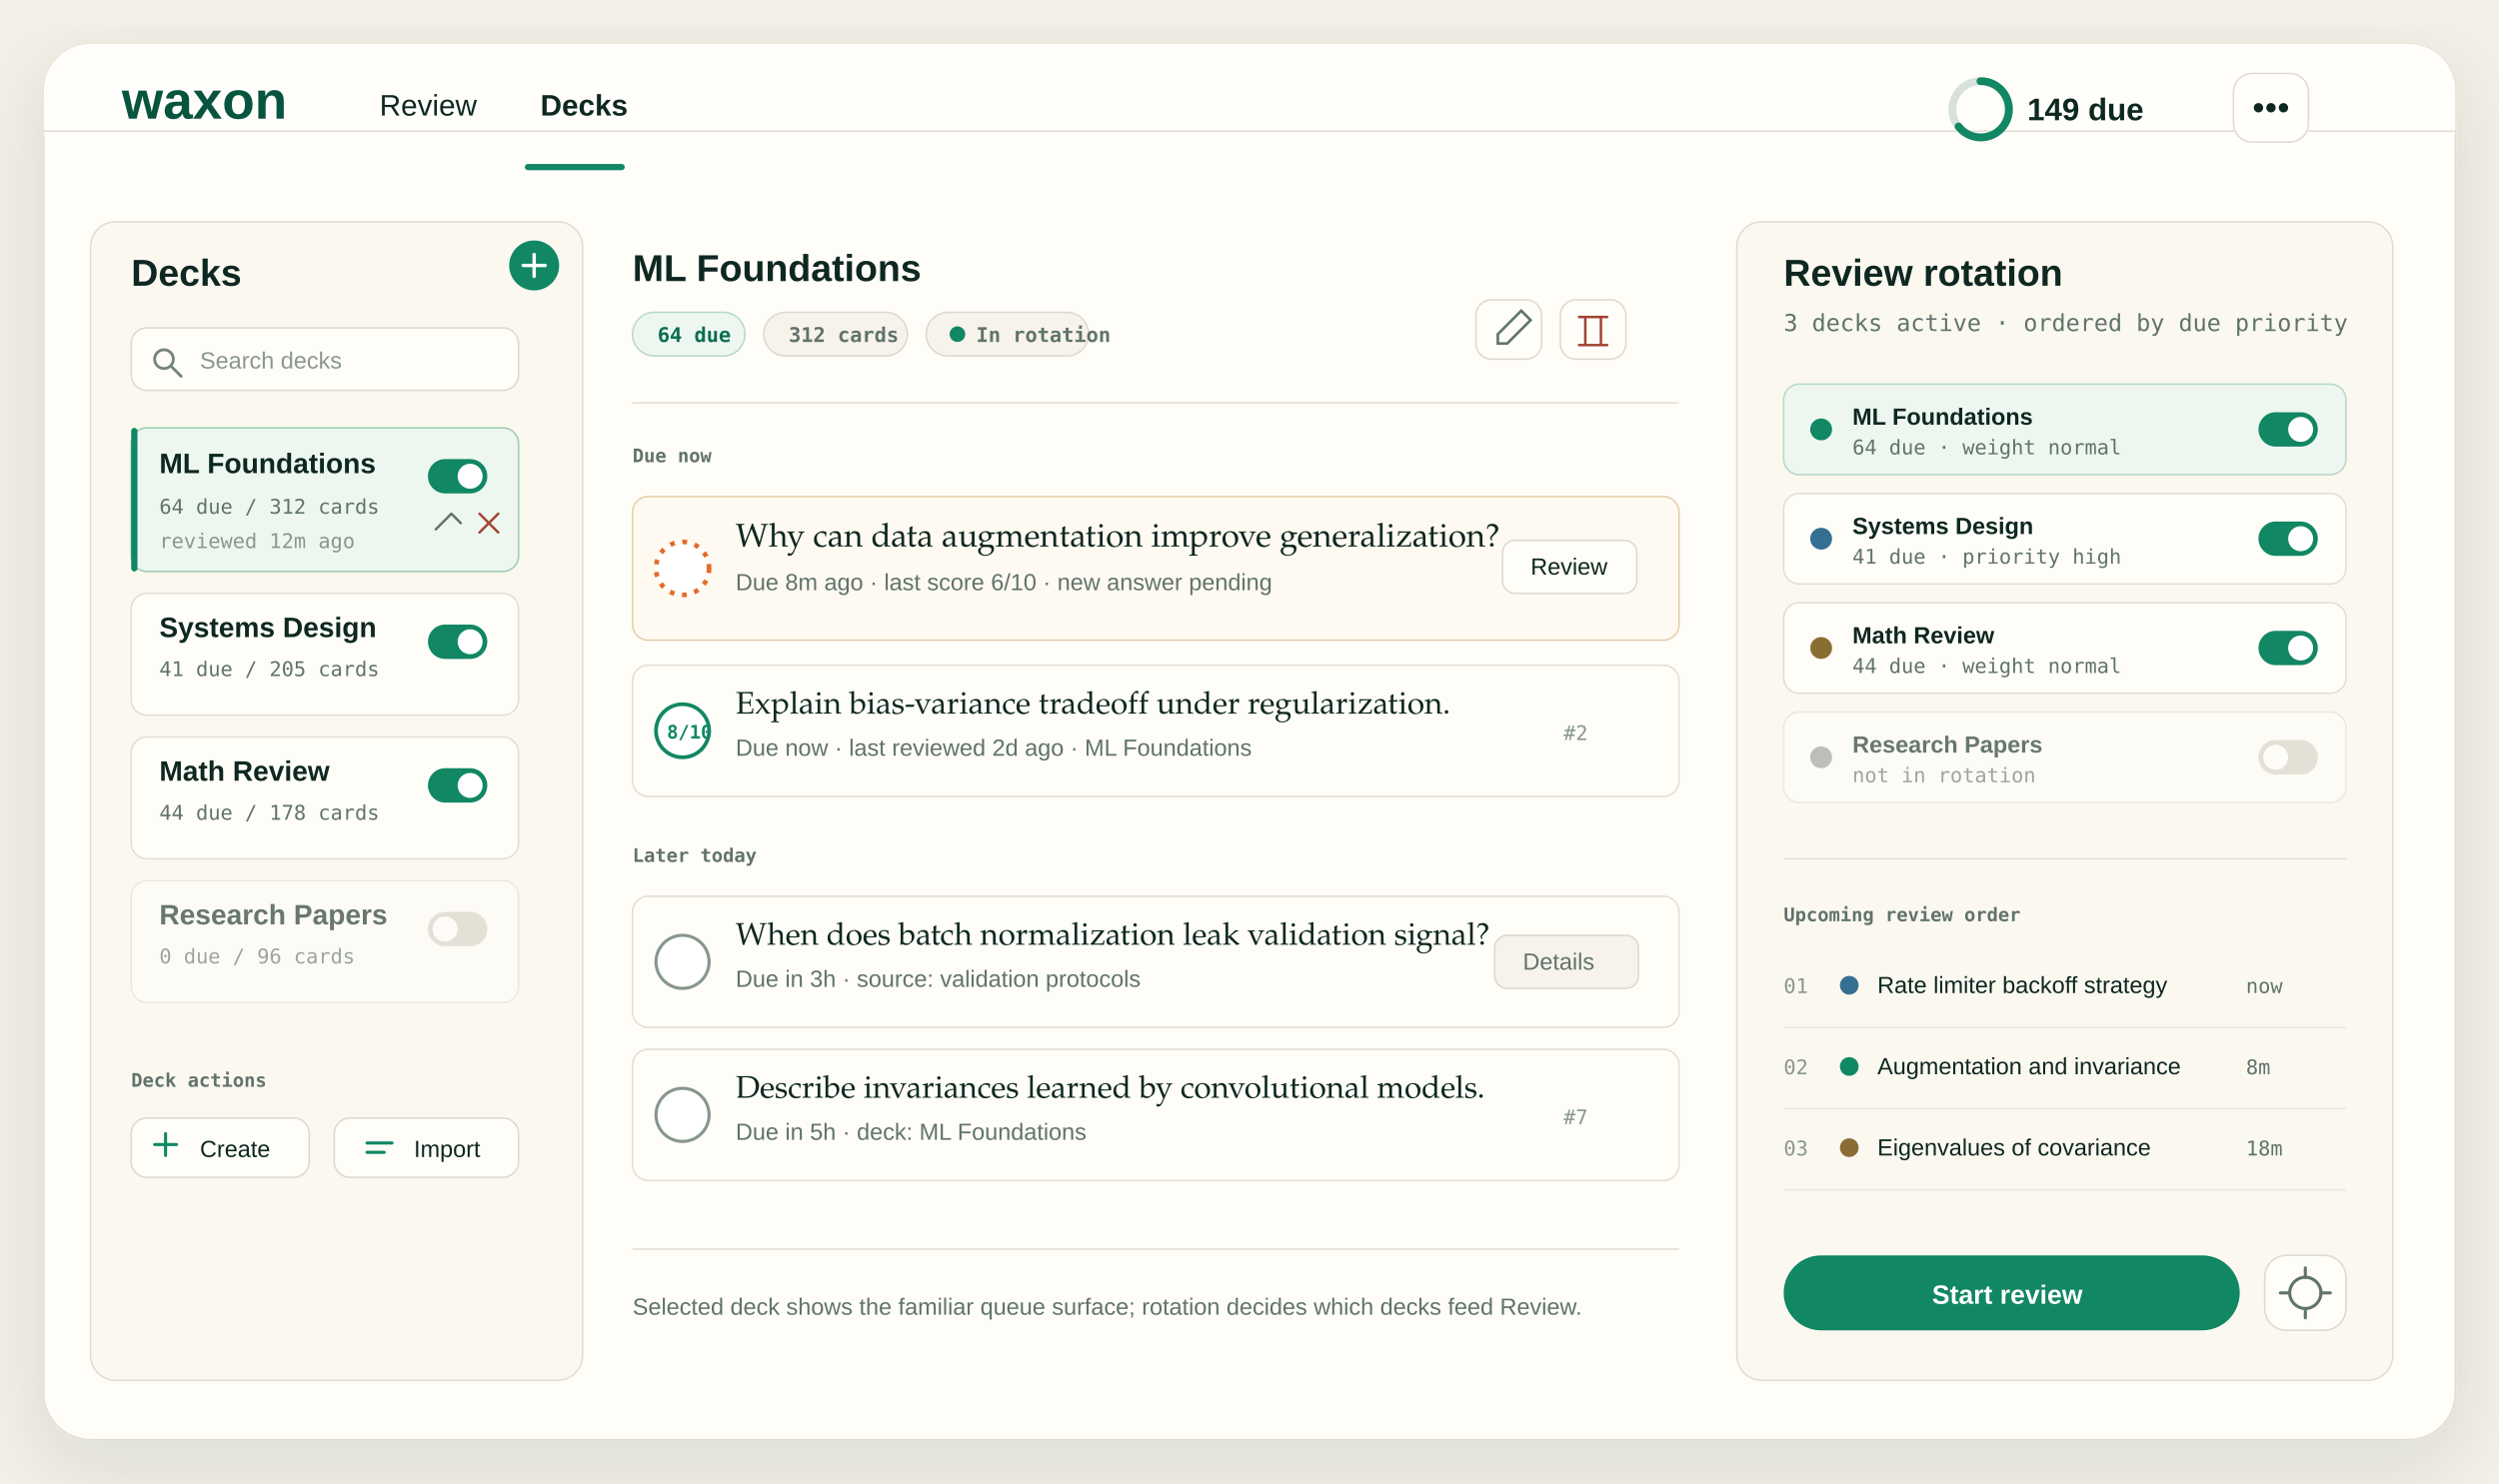
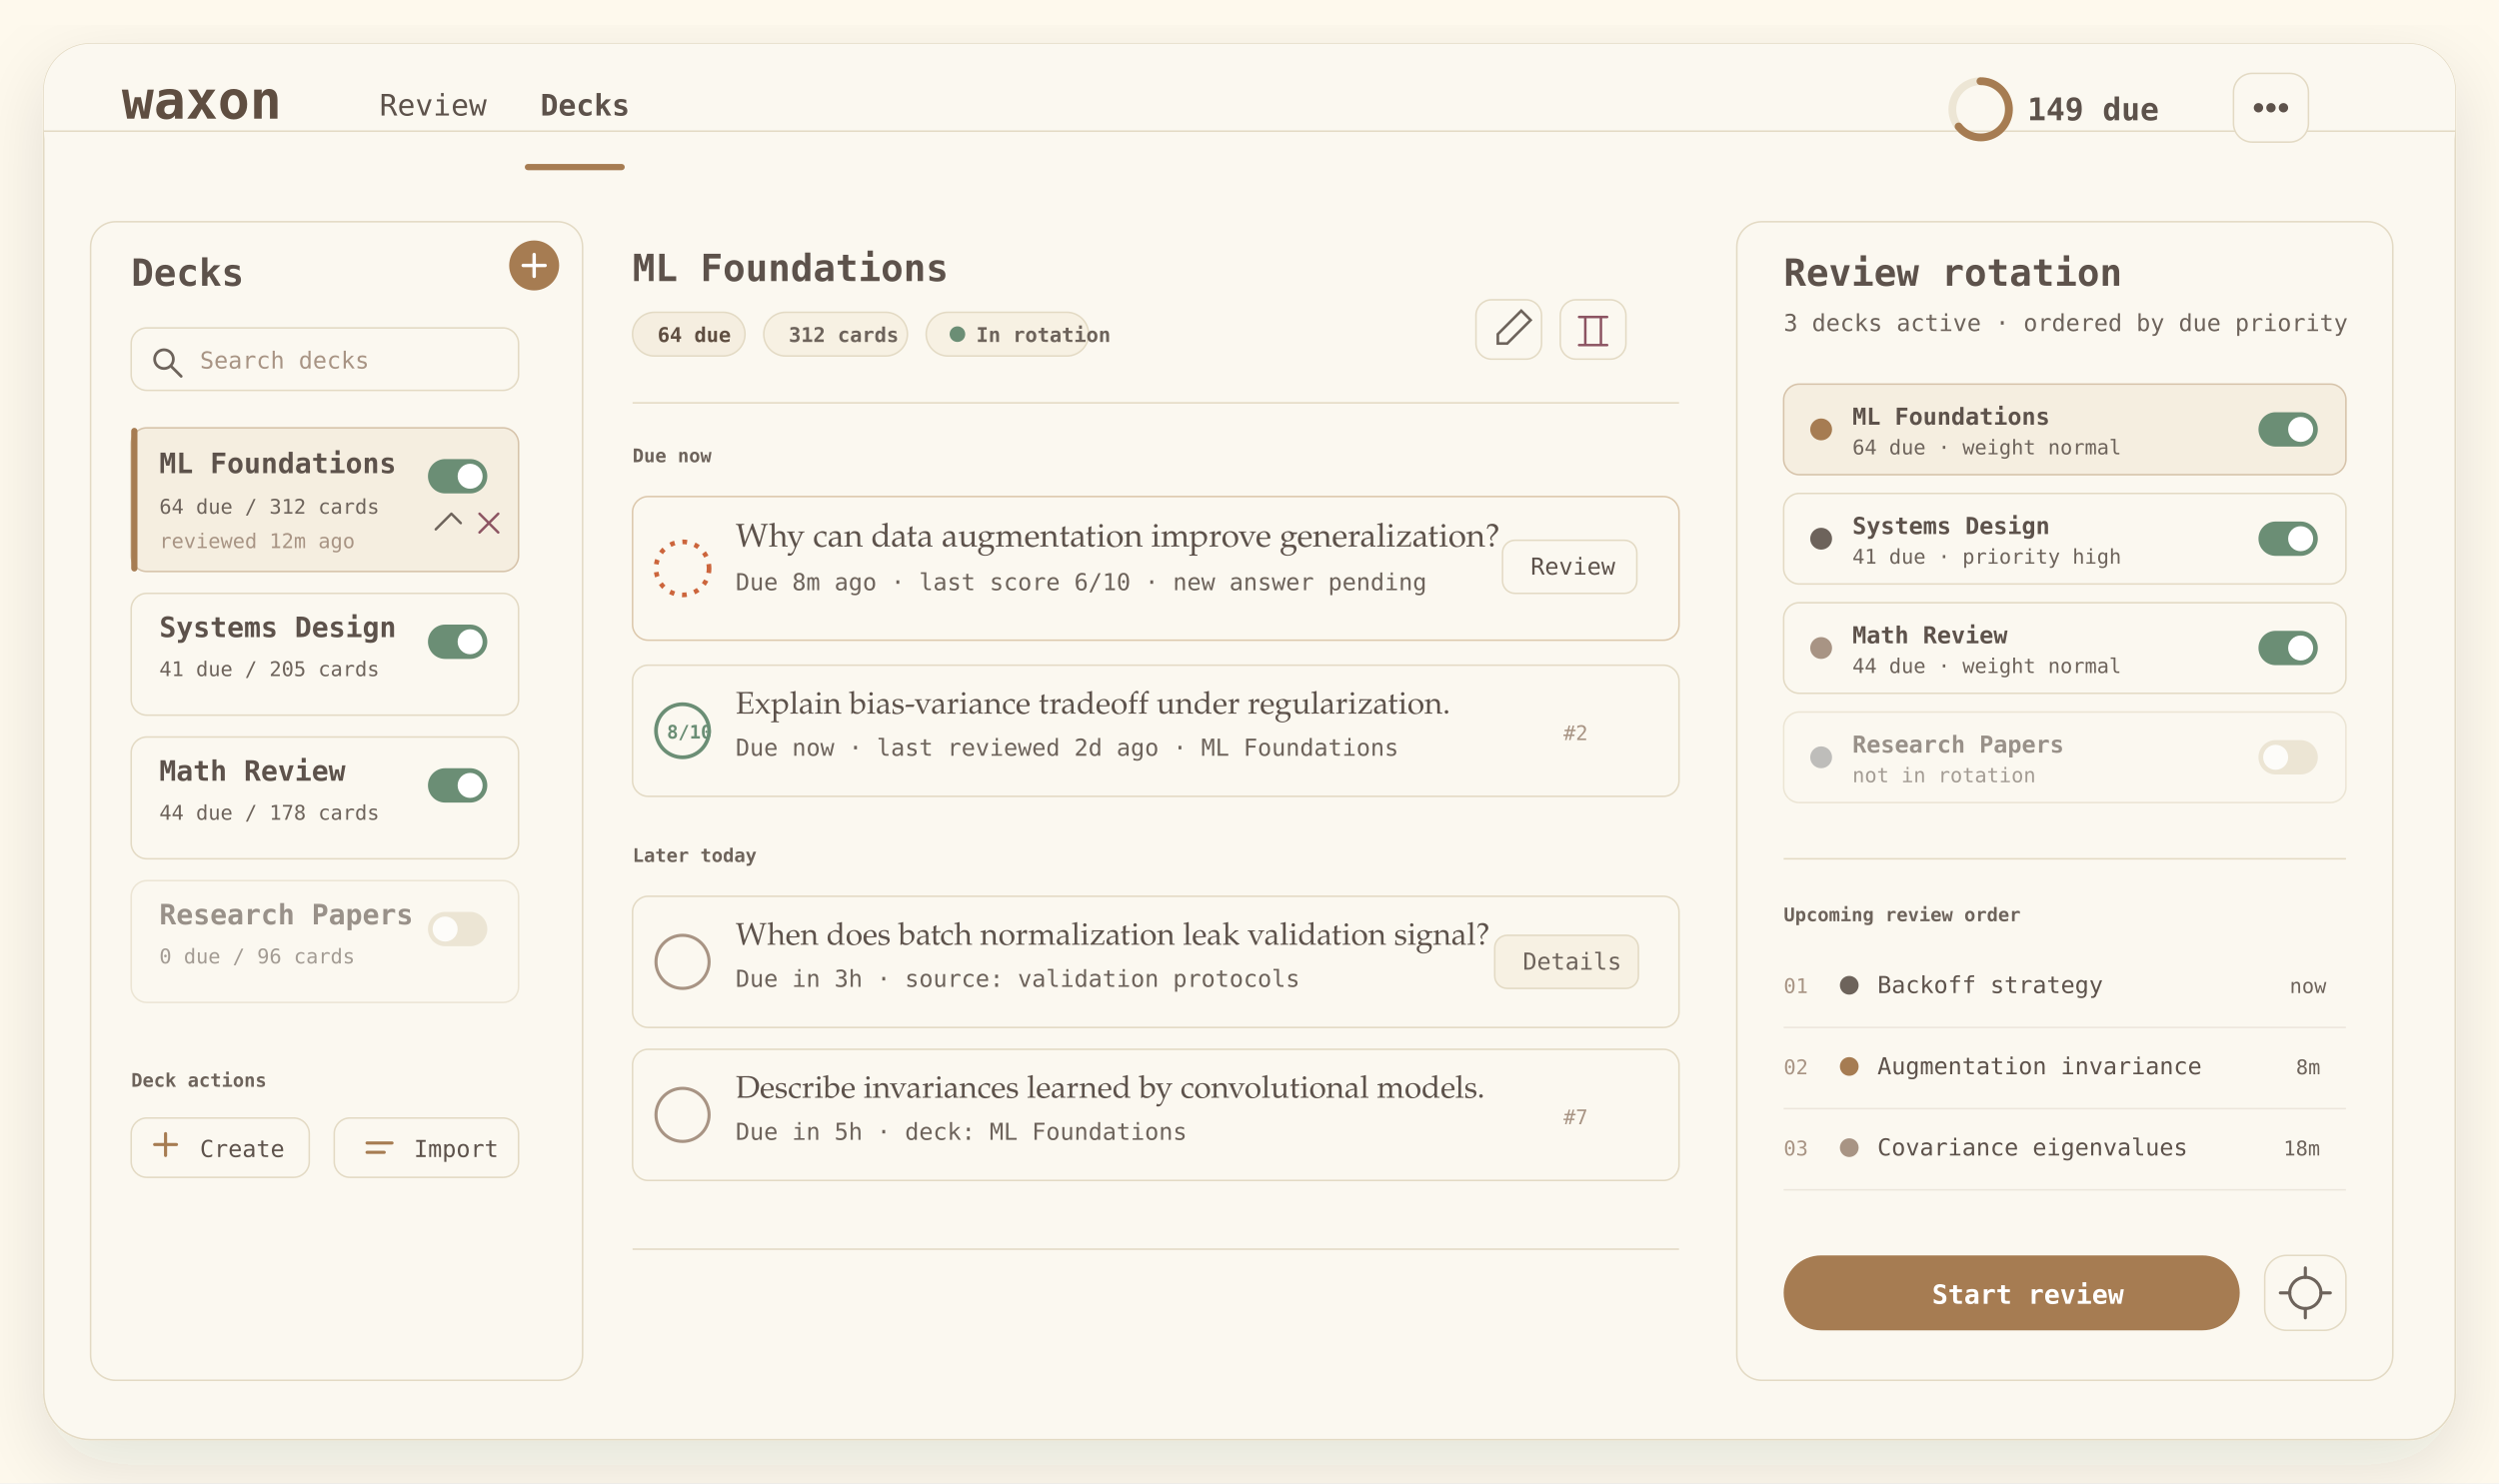
<svg xmlns="http://www.w3.org/2000/svg" width="1600" height="950" viewBox="0 0 1600 950">
  <defs>
    <filter id="shellShadow" x="-10%" y="-10%" width="120%" height="130%">
      <feDropShadow dx="0" dy="16" stdDeviation="24" flood-color="#184233" flood-opacity="0.11" />
    </filter>
    <style>
-       .ui { font-family: -apple-system, BlinkMacSystemFont, "SF Pro Text", "Helvetica Neue", Arial, sans-serif; }
-       .mono { font-family: "Red Hat Mono", "SF Mono", Menlo, Consolas, monospace; }
-       .serif { font-family: Baskerville, "Iowan Old Style", Palatino, Georgia, serif; }
-       .brand { fill: #07553f; font-weight: 760; letter-spacing: 0; }
-       .ink { fill: #0e2821; }
-       .soft { fill: #60736c; }
-       .muted { fill: #8a9691; }
-       .line { stroke: #ddd8ce; }
-       .line2 { stroke: #ebe6dc; }
-       .accent { fill: #118763; }
-       .accentStroke { stroke: #118763; }
-       .surface { fill: #fffdf8; }
-       .surfaceSoft { fill: #f7f3ea; }
-       .activeSoft { fill: #edf7f0; }
-       .danger { fill: #a24335; }
+       .ui { font-family: "Red Hat Mono", "SFMono-Regular", Menlo, Monaco, Consolas, monospace; }
+       .mono { font-family: "Red Hat Mono", "SFMono-Regular", Menlo, Monaco, Consolas, monospace; }
+       .serif { font-family: "Bradford LL", "Iowan Old Style", Baskerville, Palatino, Georgia, serif; }
+       .brand { fill: #5f4e41; font-weight: 760; letter-spacing: 0; }
+       .ink { fill: #5d524b; }
+       .soft { fill: #6d635b; }
+       .muted { fill: #a89484; }
+       .line { stroke: #e3dac4; }
+       .line2 { stroke: #ede6d5; }
+       .accent { fill: #a67c52; }
+       .accentStroke { stroke: #a67c52; }
+       .surface { fill: #fbf8f0; }
+       .surfaceSoft { fill: #f7f1e3; }
+       .activeSoft { fill: #f5eee0; }
+       .danger { fill: #8c5462; }
      .tiny { font-size: 13px; }
      .small { font-size: 15px; }
      .body { font-size: 18px; }
      .title { font-size: 24px; font-weight: 650; }
      .label { font-size: 12px; text-transform: uppercase; letter-spacing: 0; font-weight: 650; }
      .chipText { font-size: 13px; font-weight: 620; }
    </style>
  </defs>
-   <rect width="1600" height="950" fill="#f4f0e7" />
-   <rect x="28" y="28" width="1544" height="894" rx="30" class="surface" filter="url(#shellShadow)" stroke="#e3ded4" />
-   <rect x="28" y="28" width="1544" height="84" rx="30" fill="#fffefa" />
-   <path d="M28 84 H1572" stroke="#e3ded4" />
+   <rect width="1600" height="950" fill="#fef9ed" />
+   <rect x="28" y="28" width="1544" height="894" rx="30" class="surface" filter="url(#shellShadow)" stroke="#e3dac4" />
+   <rect x="28" y="28" width="1544" height="84" rx="30" fill="#fbf8f0" />
+   <path d="M28 84 H1572" stroke="#e3dac4" />
  <text x="78" y="76" class="ui brand" font-size="34">waxon</text>
  <text x="243" y="74" class="ui ink" font-size="19">Review</text>
  <text x="346" y="74" class="ui ink" font-size="19" font-weight="650">Decks</text>
  <rect x="336" y="105" width="64" height="4" rx="2" class="accent" />
-   <circle cx="1268" cy="70" r="18" fill="none" stroke="#d8e1db" stroke-width="5" />
-   <path d="M1268 52 A18 18 0 1 1 1254 81" fill="none" stroke="#118763" stroke-width="5" stroke-linecap="round" />
+   <circle cx="1268" cy="70" r="18" fill="none" stroke="#ede6d5" stroke-width="5" />
+   <path d="M1268 52 A18 18 0 1 1 1254 81" fill="none" stroke="#a67c52" stroke-width="5" stroke-linecap="round" />
  <text x="1298" y="77" class="ui ink" font-size="20" font-weight="650">149 due</text>
-   <rect x="1430" y="47" width="48" height="44" rx="12" fill="#fffefa" stroke="#dfdbd2" />
-   <circle cx="1446" cy="69" r="3" fill="#0e2821" />
-   <circle cx="1454" cy="69" r="3" fill="#0e2821" />
-   <circle cx="1462" cy="69" r="3" fill="#0e2821" />
-   <rect x="58" y="142" width="315" height="742" rx="16" fill="#fbf8f0" stroke="#e1dcd2" />
+   <rect x="1430" y="47" width="48" height="44" rx="12" fill="#fbf8f0" stroke="#e3dac4" />
+   <circle cx="1446" cy="69" r="3" fill="#5d524b" />
+   <circle cx="1454" cy="69" r="3" fill="#5d524b" />
+   <circle cx="1462" cy="69" r="3" fill="#5d524b" />
+   <rect x="58" y="142" width="315" height="742" rx="16" fill="#fbf8f0" stroke="#e3dac4" />
  <text x="84" y="183" class="ui ink title">Decks</text>
-   <rect x="326" y="154" width="32" height="32" rx="16" fill="#118763" />
+   <rect x="326" y="154" width="32" height="32" rx="16" fill="#a67c52" />
  <path d="M342 163 V177 M335 170 H349" stroke="#fff" stroke-width="2.2" stroke-linecap="round" />
-   <rect x="84" y="210" width="248" height="40" rx="10" fill="#fffdf8" stroke="#ded9cf" />
-   <circle cx="105" cy="230" r="6" fill="none" stroke="#73837c" stroke-width="1.8" />
-   <path d="M110 235 L116 241" stroke="#73837c" stroke-width="1.8" stroke-linecap="round" />
+   <rect x="84" y="210" width="248" height="40" rx="10" fill="#fbf8f0" stroke="#e3dac4" />
+   <circle cx="105" cy="230" r="6" fill="none" stroke="#6d635b" stroke-width="1.8" />
+   <path d="M110 235 L116 241" stroke="#6d635b" stroke-width="1.8" stroke-linecap="round" />
  <text x="128" y="236" class="ui muted small">Search decks</text>
  <g transform="translate(84 274)">
-     <rect width="248" height="92" rx="10" class="activeSoft" stroke="#9fcdb7" />
+     <rect width="248" height="92" rx="10" class="activeSoft" stroke="#d6c3aa" />
    <rect x="0" y="0" width="4" height="92" rx="2" class="accent" />
    <text x="18" y="29" class="ui ink body" font-weight="650">ML Foundations</text>
    <text x="18" y="55" class="mono soft tiny">64 due / 312 cards</text>
    <text x="18" y="77" class="mono muted tiny">reviewed 12m ago</text>
-     <rect x="190" y="20" width="38" height="22" rx="11" fill="#118763" />
+     <rect x="190" y="20" width="38" height="22" rx="11" fill="#6b8e75" />
    <circle cx="217" cy="31" r="8" fill="#fff" />
-     <path d="M195 65 L205 55 M205 55 L211 61" stroke="#60736c" stroke-width="1.6" stroke-linecap="round" />
-     <path d="M223 55 L235 67 M235 55 L223 67" stroke="#a24335" stroke-width="1.6" stroke-linecap="round" />
+     <path d="M195 65 L205 55 M205 55 L211 61" stroke="#6d635b" stroke-width="1.6" stroke-linecap="round" />
+     <path d="M223 55 L235 67 M235 55 L223 67" stroke="#8c5462" stroke-width="1.6" stroke-linecap="round" />
  </g>
  <g transform="translate(84 380)">
-     <rect width="248" height="78" rx="10" fill="#fffdf8" stroke="#e3ded4" />
+     <rect width="248" height="78" rx="10" fill="#fbf8f0" stroke="#e3dac4" />
    <text x="18" y="28" class="ui ink body" font-weight="620">Systems Design</text>
    <text x="18" y="53" class="mono soft tiny">41 due / 205 cards</text>
-     <rect x="190" y="20" width="38" height="22" rx="11" fill="#118763" />
+     <rect x="190" y="20" width="38" height="22" rx="11" fill="#6b8e75" />
    <circle cx="217" cy="31" r="8" fill="#fff" />
  </g>
  <g transform="translate(84 472)">
-     <rect width="248" height="78" rx="10" fill="#fffdf8" stroke="#e3ded4" />
+     <rect width="248" height="78" rx="10" fill="#fbf8f0" stroke="#e3dac4" />
    <text x="18" y="28" class="ui ink body" font-weight="620">Math Review</text>
    <text x="18" y="53" class="mono soft tiny">44 due / 178 cards</text>
-     <rect x="190" y="20" width="38" height="22" rx="11" fill="#118763" />
+     <rect x="190" y="20" width="38" height="22" rx="11" fill="#6b8e75" />
    <circle cx="217" cy="31" r="8" fill="#fff" />
  </g>
  <g transform="translate(84 564)" opacity="0.62">
-     <rect width="248" height="78" rx="10" fill="#fffdf8" stroke="#e3ded4" />
+     <rect width="248" height="78" rx="10" fill="#fbf8f0" stroke="#e3dac4" />
    <text x="18" y="28" class="ui ink body" font-weight="620">Research Papers</text>
    <text x="18" y="53" class="mono soft tiny">0 due / 96 cards</text>
-     <rect x="190" y="20" width="38" height="22" rx="11" fill="#d8d2c7" />
+     <rect x="190" y="20" width="38" height="22" rx="11" fill="#e3dac4" />
    <circle cx="201" cy="31" r="8" fill="#fff" />
  </g>
  <g transform="translate(84 696)">
    <text x="0" y="0" class="mono soft label">Deck actions</text>
-     <rect x="0" y="20" width="114" height="38" rx="10" fill="#fffdf8" stroke="#ded9cf" />
-     <path d="M22 30 V44 M15 37 H29" stroke="#118763" stroke-width="2" stroke-linecap="round" />
+     <rect x="0" y="20" width="114" height="38" rx="10" fill="#fbf8f0" stroke="#e3dac4" />
+     <path d="M22 30 V44 M15 37 H29" stroke="#a67c52" stroke-width="2" stroke-linecap="round" />
    <text x="44" y="45" class="ui ink small">Create</text>
-     <rect x="130" y="20" width="118" height="38" rx="10" fill="#fffdf8" stroke="#ded9cf" />
-     <path d="M151 36 H167 M151 42 H162" stroke="#118763" stroke-width="2" stroke-linecap="round" />
+     <rect x="130" y="20" width="118" height="38" rx="10" fill="#fbf8f0" stroke="#e3dac4" />
+     <path d="M151 36 H167 M151 42 H162" stroke="#a67c52" stroke-width="2" stroke-linecap="round" />
    <text x="181" y="45" class="ui ink small">Import</text>
  </g>
  <g transform="translate(405 142)">
    <text x="0" y="38" class="ui ink title">ML Foundations</text>
-     <rect x="0" y="58" width="72" height="28" rx="14" fill="#edf7f0" stroke="#b8d8c8" />
-     <text x="16" y="77" class="mono chipText" fill="#0b6f51">64 due</text>
-     <rect x="84" y="58" width="92" height="28" rx="14" fill="#f7f3ea" stroke="#dfd8ce" />
+     <rect x="0" y="58" width="72" height="28" rx="14" fill="#f5eee0" stroke="#e3dac4" />
+     <text x="16" y="77" class="mono chipText" fill="#5f4e41">64 due</text>
+     <rect x="84" y="58" width="92" height="28" rx="14" fill="#f7f1e3" stroke="#e3dac4" />
    <text x="100" y="77" class="mono chipText soft">312 cards</text>
-     <rect x="188" y="58" width="104" height="28" rx="14" fill="#f7f3ea" stroke="#dfd8ce" />
-     <circle cx="208" cy="72" r="5" class="accent" />
+     <rect x="188" y="58" width="104" height="28" rx="14" fill="#f7f1e3" stroke="#e3dac4" />
+     <circle cx="208" cy="72" r="5" fill="#6b8e75" />
    <text x="220" y="77" class="mono chipText soft">In rotation</text>
-     <rect x="540" y="50" width="42" height="38" rx="10" fill="#fffdf8" stroke="#ded9cf" />
-     <path d="M554 72 L569 57 L575 63 L560 78 H554 Z" fill="none" stroke="#60736c" stroke-width="1.7" />
-     <rect x="594" y="50" width="42" height="38" rx="10" fill="#fffdf8" stroke="#ded9cf" />
-     <path d="M606 61 H624 M610 61 V79 M620 61 V79 M606 79 H624" fill="none" stroke="#a24335" stroke-width="1.6" stroke-linecap="round" />
-     <path d="M0 116 H670" stroke="#e3ded4" />
+     <rect x="540" y="50" width="42" height="38" rx="10" fill="#fbf8f0" stroke="#e3dac4" />
+     <path d="M554 72 L569 57 L575 63 L560 78 H554 Z" fill="none" stroke="#6d635b" stroke-width="1.7" />
+     <rect x="594" y="50" width="42" height="38" rx="10" fill="#fbf8f0" stroke="#e3dac4" />
+     <path d="M606 61 H624 M610 61 V79 M620 61 V79 M606 79 H624" fill="none" stroke="#8c5462" stroke-width="1.6" stroke-linecap="round" />
+     <path d="M0 116 H670" stroke="#e3dac4" />
    <text x="0" y="154" class="mono soft label">Due now</text>
    <g transform="translate(0 176)">
-       <rect width="670" height="92" rx="10" fill="#fffaf1" stroke="#e4cfaa" />
-       <circle cx="32" cy="46" r="17" fill="#fff" stroke="#e46b28" stroke-width="3" stroke-dasharray="3 5" />
+       <rect width="670" height="92" rx="10" fill="#fbf8f0" stroke="#dcc8ac" />
+       <circle cx="32" cy="46" r="17" fill="#fbf8f0" stroke="#cc653c" stroke-width="3" stroke-dasharray="3 5" />
      <text x="66" y="32" class="serif ink" font-size="21">Why can data augmentation improve generalization?</text>
      <text x="66" y="60" class="ui soft small">Due 8m ago · last score 6/10 · new answer pending</text>
-       <rect x="557" y="28" width="86" height="34" rx="8" fill="#fffdf8" stroke="#ddd8ce" />
+       <rect x="557" y="28" width="86" height="34" rx="8" fill="#fbf8f0" stroke="#e3dac4" />
      <text x="575" y="50" class="ui ink small">Review</text>
    </g>
    <g transform="translate(0 284)">
-       <rect width="670" height="84" rx="10" fill="#fffdf8" stroke="#e3ded4" />
-       <circle cx="32" cy="42" r="17" fill="#fff" stroke="#118763" stroke-width="2.4" />
-       <text x="22" y="47" class="mono" font-size="12" fill="#118763" font-weight="700">8/10</text>
+       <rect width="670" height="84" rx="10" fill="#fbf8f0" stroke="#e3dac4" />
+       <circle cx="32" cy="42" r="17" fill="#fbf8f0" stroke="#6b8e75" stroke-width="2.4" />
+       <text x="22" y="47" class="mono" font-size="12" fill="#6b8e75" font-weight="700">8/10</text>
      <text x="66" y="31" class="serif ink" font-size="20">Explain bias-variance tradeoff under regularization.</text>
      <text x="66" y="58" class="ui soft small">Due now · last reviewed 2d ago · ML Foundations</text>
      <text x="596" y="48" class="mono muted tiny">#2</text>
    </g>
    <text x="0" y="410" class="mono soft label">Later today</text>
    <g transform="translate(0 432)">
-       <rect width="670" height="84" rx="10" fill="#fffdf8" stroke="#e3ded4" />
-       <circle cx="32" cy="42" r="17" fill="#fff" stroke="#87968e" stroke-width="2" />
+       <rect width="670" height="84" rx="10" fill="#fbf8f0" stroke="#e3dac4" />
+       <circle cx="32" cy="42" r="17" fill="#fbf8f0" stroke="#a89484" stroke-width="2" />
      <text x="66" y="31" class="serif ink" font-size="20">When does batch normalization leak validation signal?</text>
      <text x="66" y="58" class="ui soft small">Due in 3h · source: validation protocols</text>
-       <rect x="552" y="25" width="92" height="34" rx="8" fill="#f7f3ea" stroke="#ddd8ce" />
+       <rect x="552" y="25" width="92" height="34" rx="8" fill="#f7f1e3" stroke="#e3dac4" />
      <text x="570" y="47" class="ui soft small">Details</text>
    </g>
    <g transform="translate(0 530)">
-       <rect width="670" height="84" rx="10" fill="#fffdf8" stroke="#e3ded4" />
-       <circle cx="32" cy="42" r="17" fill="#fff" stroke="#87968e" stroke-width="2" />
+       <rect width="670" height="84" rx="10" fill="#fbf8f0" stroke="#e3dac4" />
+       <circle cx="32" cy="42" r="17" fill="#fbf8f0" stroke="#a89484" stroke-width="2" />
      <text x="66" y="31" class="serif ink" font-size="20">Describe invariances learned by convolutional models.</text>
      <text x="66" y="58" class="ui soft small">Due in 5h · deck: ML Foundations</text>
      <text x="596" y="48" class="mono muted tiny">#7</text>
    </g>
-     <path d="M0 658 H670" stroke="#e3ded4" />
-     <text x="0" y="700" class="ui soft small">Selected deck shows the familiar queue surface; rotation decides which decks feed Review.</text>
-   </g>
-   <rect x="1112" y="142" width="420" height="742" rx="16" fill="#fbf8f0" stroke="#e1dcd2" />
+     <path d="M0 658 H670" stroke="#e3dac4" />
+   </g>
+   <rect x="1112" y="142" width="420" height="742" rx="16" fill="#fbf8f0" stroke="#e3dac4" />
  <text x="1142" y="183" class="ui ink title">Review rotation</text>
  <text x="1142" y="212" class="mono soft small">3 decks active · ordered by due priority</text>
  <g transform="translate(1142 246)">
-     <rect width="360" height="58" rx="10" fill="#edf7f0" stroke="#b8d8c8" />
-     <circle cx="24" cy="29" r="7" fill="#118763" />
+     <rect width="360" height="58" rx="10" fill="#f5eee0" stroke="#d6c3aa" />
+     <circle cx="24" cy="29" r="7" fill="#a67c52" />
    <text x="44" y="26" class="ui ink small" font-weight="650">ML Foundations</text>
    <text x="44" y="45" class="mono soft tiny">64 due · weight normal</text>
-     <rect x="304" y="18" width="38" height="22" rx="11" fill="#118763" />
+     <rect x="304" y="18" width="38" height="22" rx="11" fill="#6b8e75" />
    <circle cx="331" cy="29" r="8" fill="#fff" />
  </g>
  <g transform="translate(1142 316)">
-     <rect width="360" height="58" rx="10" fill="#fffdf8" stroke="#e3ded4" />
-     <circle cx="24" cy="29" r="7" fill="#356f91" />
+     <rect width="360" height="58" rx="10" fill="#fbf8f0" stroke="#e3dac4" />
+     <circle cx="24" cy="29" r="7" fill="#6d635b" />
    <text x="44" y="26" class="ui ink small" font-weight="650">Systems Design</text>
    <text x="44" y="45" class="mono soft tiny">41 due · priority high</text>
-     <rect x="304" y="18" width="38" height="22" rx="11" fill="#118763" />
+     <rect x="304" y="18" width="38" height="22" rx="11" fill="#6b8e75" />
    <circle cx="331" cy="29" r="8" fill="#fff" />
  </g>
  <g transform="translate(1142 386)">
-     <rect width="360" height="58" rx="10" fill="#fffdf8" stroke="#e3ded4" />
-     <circle cx="24" cy="29" r="7" fill="#8a6d35" />
+     <rect width="360" height="58" rx="10" fill="#fbf8f0" stroke="#e3dac4" />
+     <circle cx="24" cy="29" r="7" fill="#a89484" />
    <text x="44" y="26" class="ui ink small" font-weight="650">Math Review</text>
    <text x="44" y="45" class="mono soft tiny">44 due · weight normal</text>
-     <rect x="304" y="18" width="38" height="22" rx="11" fill="#118763" />
+     <rect x="304" y="18" width="38" height="22" rx="11" fill="#6b8e75" />
    <circle cx="331" cy="29" r="8" fill="#fff" />
  </g>
  <g transform="translate(1142 456)" opacity="0.62">
-     <rect width="360" height="58" rx="10" fill="#fffdf8" stroke="#e3ded4" />
+     <rect width="360" height="58" rx="10" fill="#fbf8f0" stroke="#e3dac4" />
    <circle cx="24" cy="29" r="7" fill="#9a9a9a" />
    <text x="44" y="26" class="ui ink small" font-weight="650">Research Papers</text>
    <text x="44" y="45" class="mono soft tiny">not in rotation</text>
-     <rect x="304" y="18" width="38" height="22" rx="11" fill="#d8d2c7" />
+     <rect x="304" y="18" width="38" height="22" rx="11" fill="#e3dac4" />
    <circle cx="315" cy="29" r="8" fill="#fff" />
  </g>
-   <path d="M1142 550 H1502" stroke="#e3ded4" />
+   <path d="M1142 550 H1502" stroke="#e3dac4" />
  <text x="1142" y="590" class="mono soft label">Upcoming review order</text>
  <g transform="translate(1142 616)">
    <text x="0" y="20" class="mono muted tiny">01</text>
-     <circle cx="42" cy="15" r="6" fill="#356f91" />
-     <text x="60" y="20" class="ui ink small">Rate limiter backoff strategy</text>
-     <text x="296" y="20" class="mono soft tiny">now</text>
+     <circle cx="42" cy="15" r="6" fill="#6d635b" />
+     <text x="60" y="20" class="ui ink small">Backoff strategy</text>
+     <text x="324" y="20" class="mono soft tiny">now</text>
    <path d="M0 42 H360" stroke="#ece6dc" />
  </g>
  <g transform="translate(1142 668)">
    <text x="0" y="20" class="mono muted tiny">02</text>
-     <circle cx="42" cy="15" r="6" fill="#118763" />
-     <text x="60" y="20" class="ui ink small">Augmentation and invariance</text>
-     <text x="296" y="20" class="mono soft tiny">8m</text>
+     <circle cx="42" cy="15" r="6" fill="#a67c52" />
+     <text x="60" y="20" class="ui ink small">Augmentation invariance</text>
+     <text x="328" y="20" class="mono soft tiny">8m</text>
    <path d="M0 42 H360" stroke="#ece6dc" />
  </g>
  <g transform="translate(1142 720)">
    <text x="0" y="20" class="mono muted tiny">03</text>
-     <circle cx="42" cy="15" r="6" fill="#8a6d35" />
-     <text x="60" y="20" class="ui ink small">Eigenvalues of covariance</text>
-     <text x="296" y="20" class="mono soft tiny">18m</text>
+     <circle cx="42" cy="15" r="6" fill="#a89484" />
+     <text x="60" y="20" class="ui ink small">Covariance eigenvalues</text>
+     <text x="320" y="20" class="mono soft tiny">18m</text>
    <path d="M0 42 H360" stroke="#ece6dc" />
  </g>
-   <rect x="1142" y="804" width="292" height="48" rx="24" fill="#118763" />
+   <rect x="1142" y="804" width="292" height="48" rx="24" fill="#a67c52" />
  <text x="1237" y="835" class="ui" font-size="17" fill="#fff" font-weight="700">Start review</text>
-   <rect x="1450" y="804" width="52" height="48" rx="14" fill="#fffdf8" stroke="#ded9cf" />
-   <circle cx="1476" cy="828" r="10" fill="none" stroke="#60736c" stroke-width="2" />
-   <path d="M1476 812 V818 M1476 838 V844 M1460 828 H1466 M1486 828 H1492" stroke="#60736c" stroke-width="2" stroke-linecap="round" />
+   <rect x="1450" y="804" width="52" height="48" rx="14" fill="#fbf8f0" stroke="#e3dac4" />
+   <circle cx="1476" cy="828" r="10" fill="none" stroke="#6d635b" stroke-width="2" />
+   <path d="M1476 812 V818 M1476 838 V844 M1460 828 H1466 M1486 828 H1492" stroke="#6d635b" stroke-width="2" stroke-linecap="round" />
</svg>
